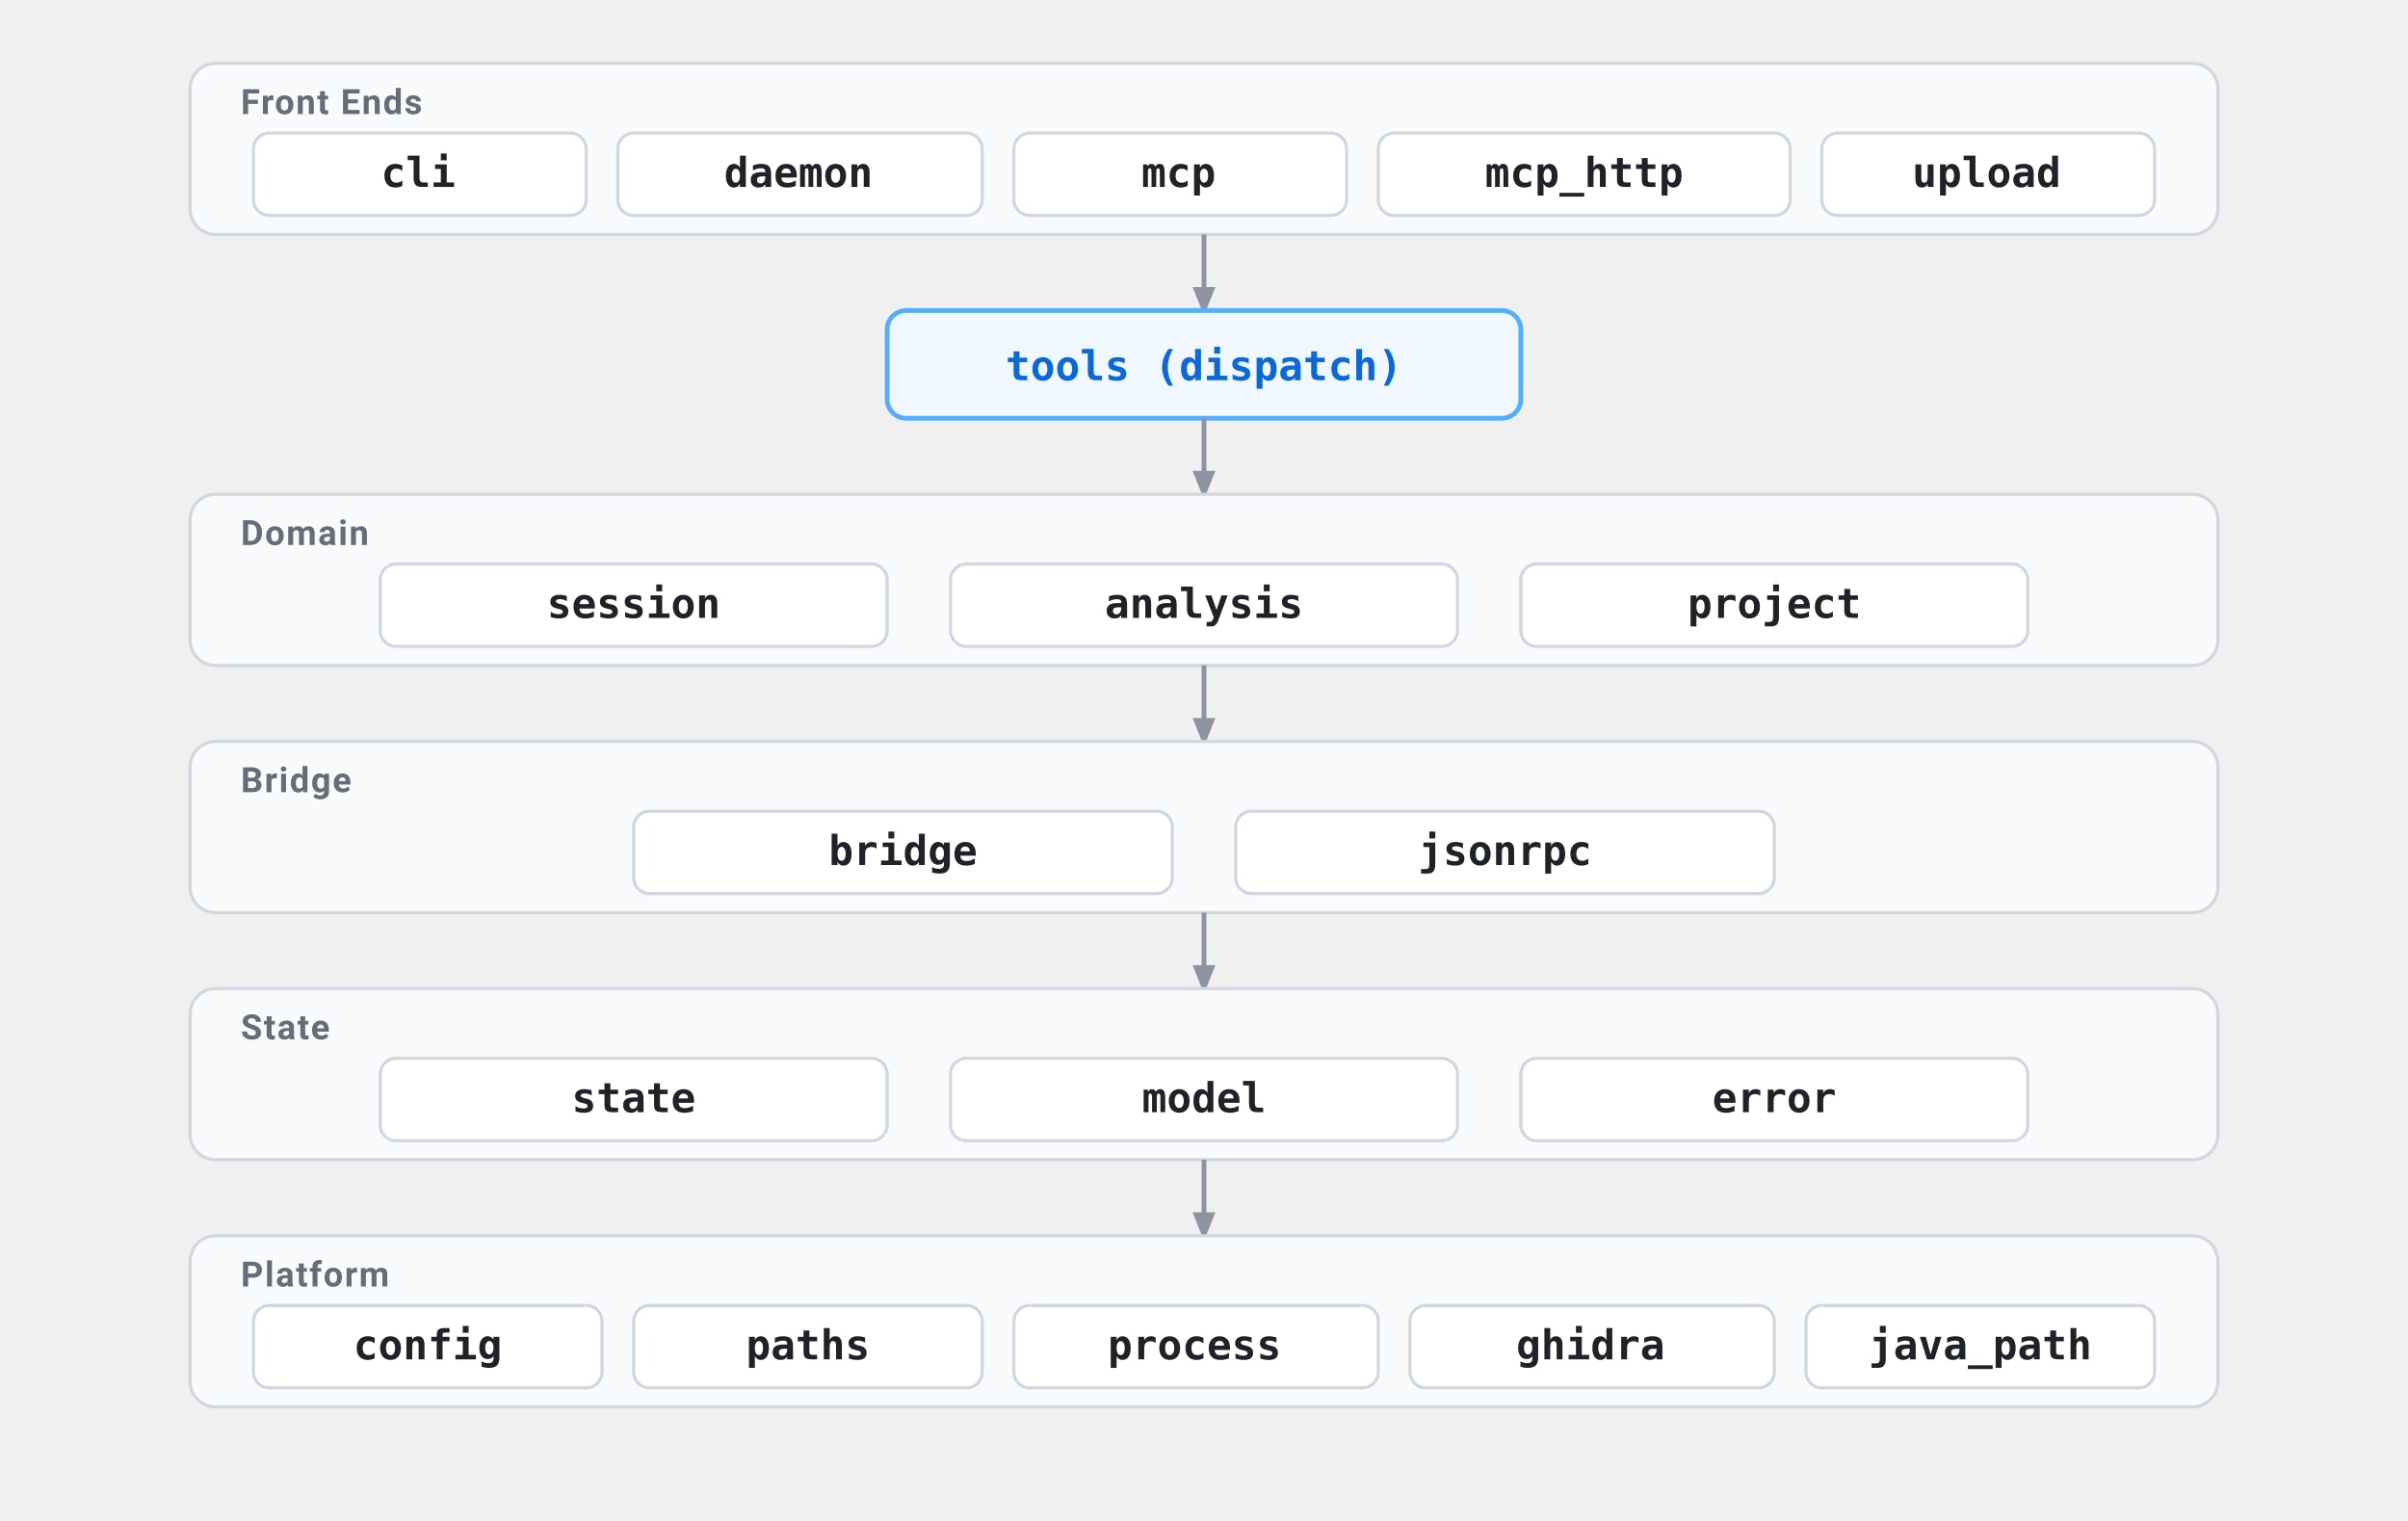
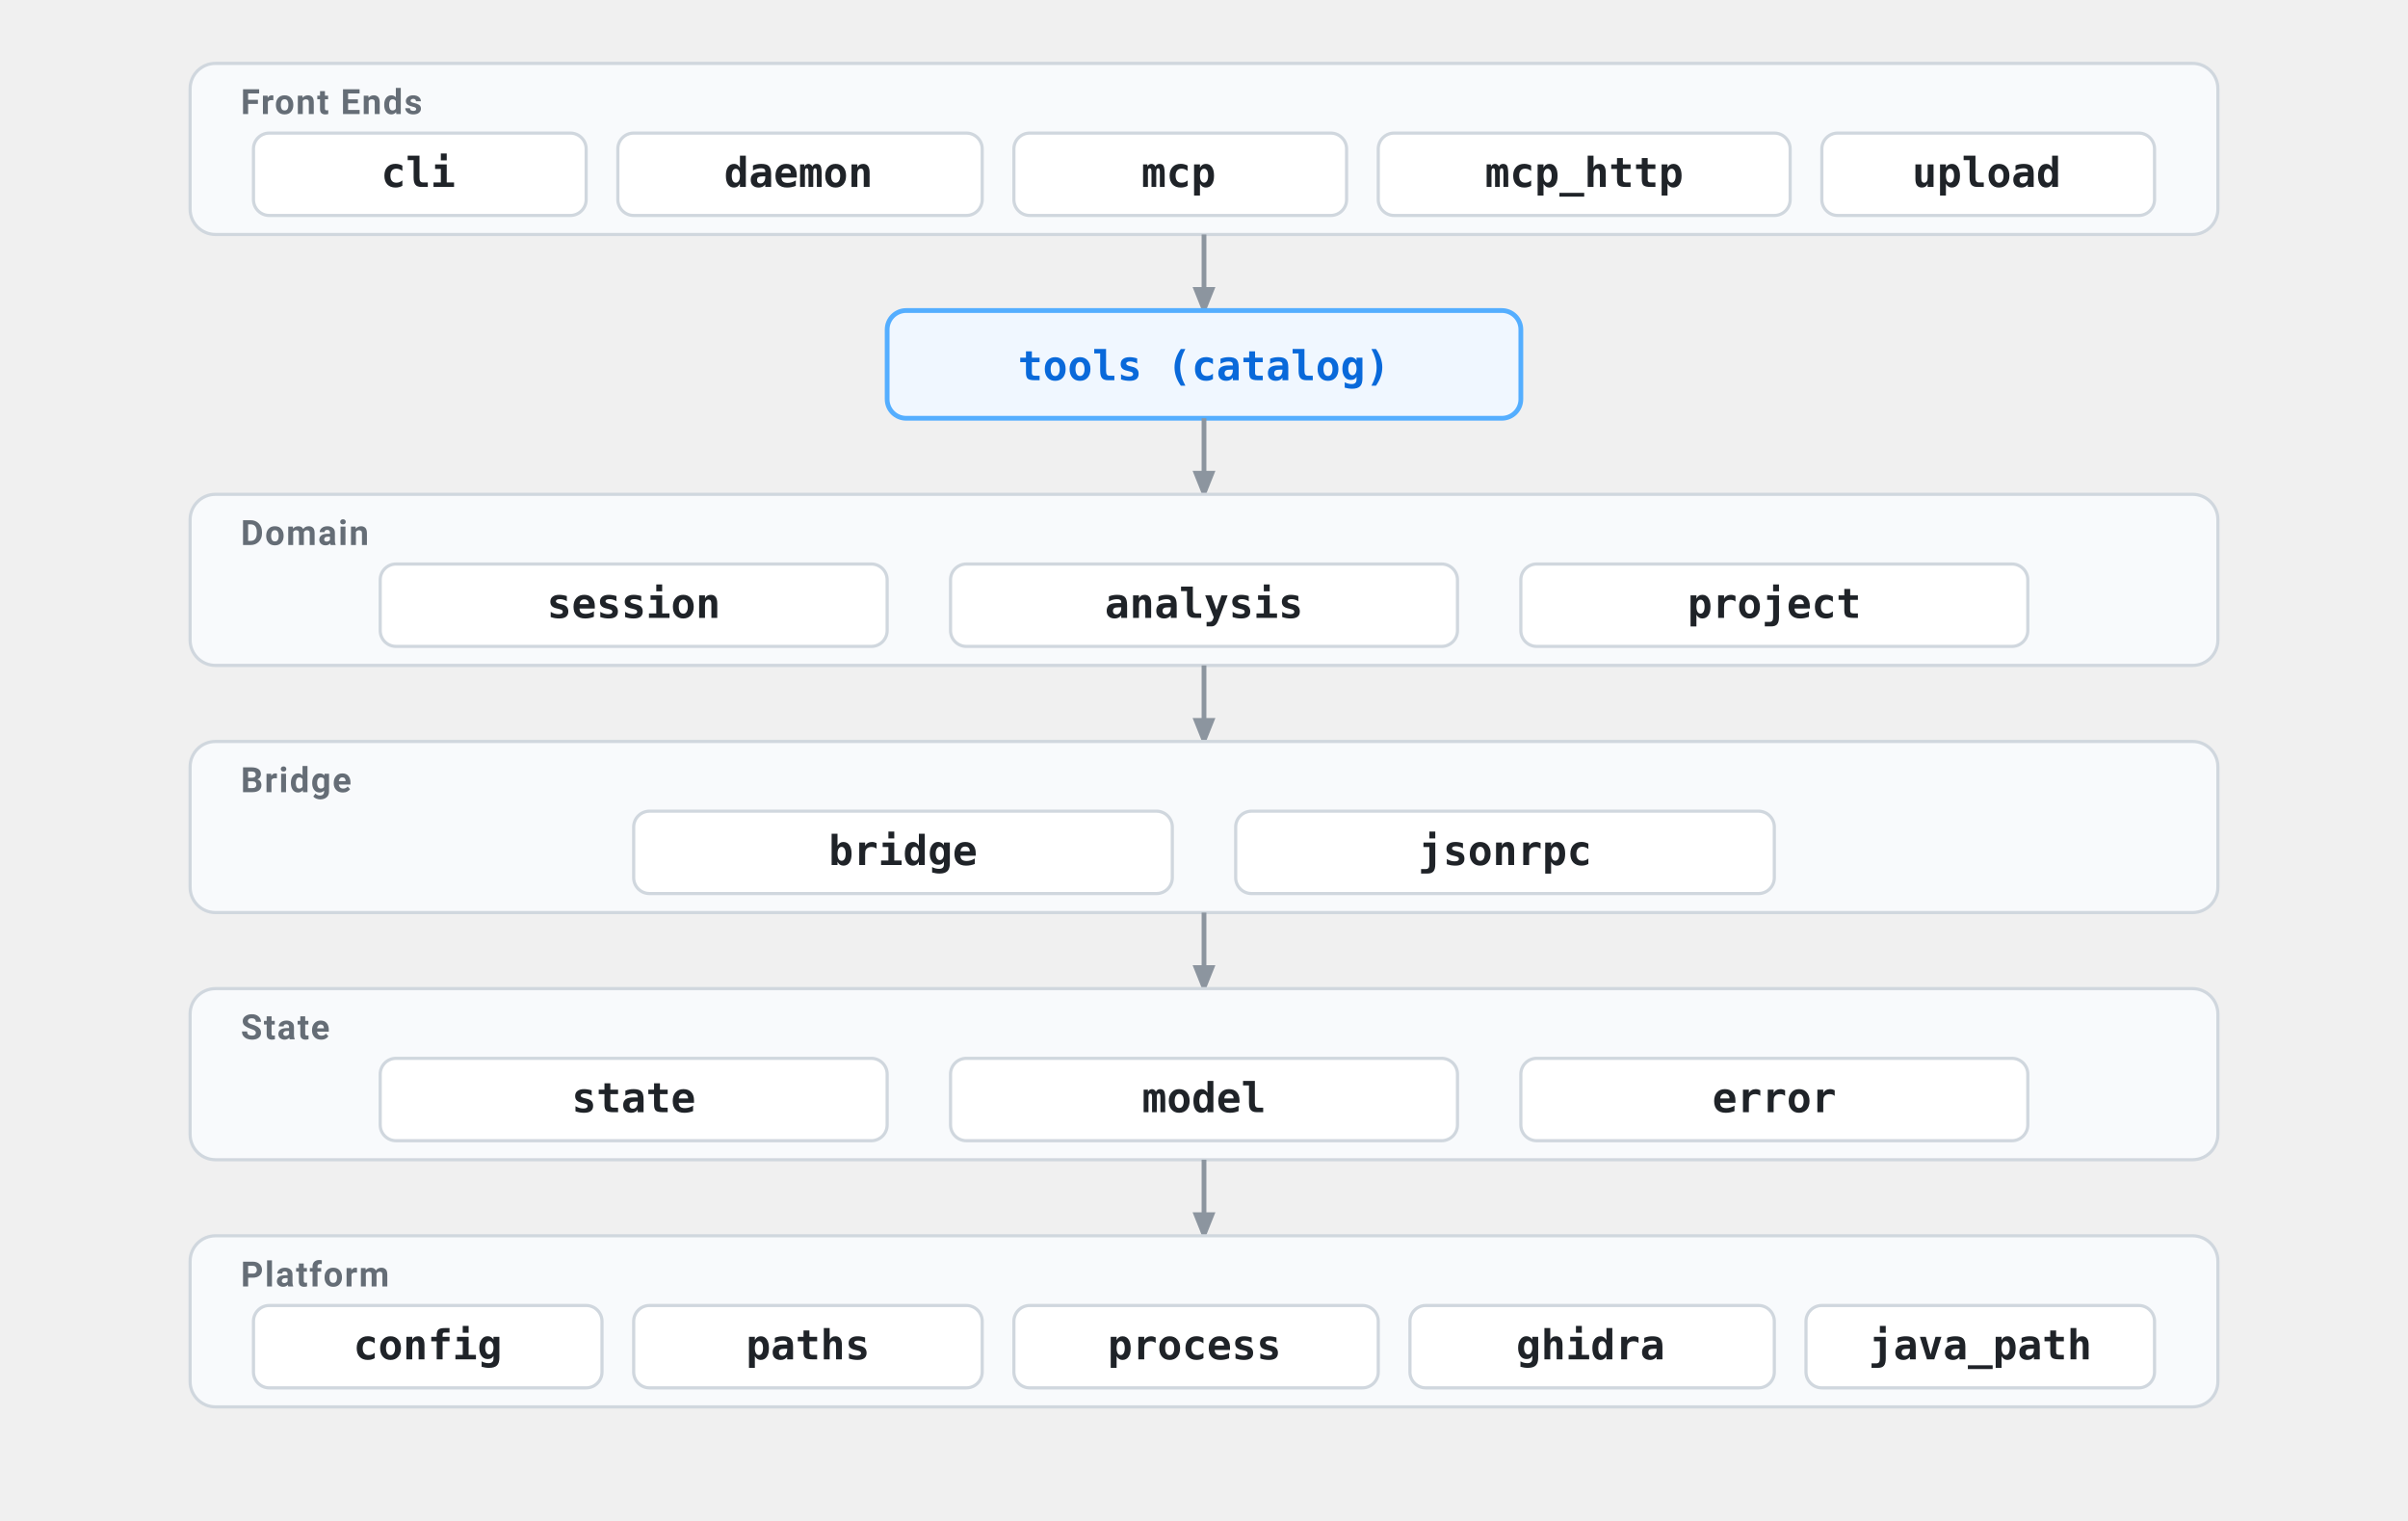
<svg xmlns="http://www.w3.org/2000/svg" viewBox="0 0 760 480" width="100%">
  <defs>
    <marker id="arr-gray" viewBox="0 0 10 10" refX="6" refY="5" markerWidth="6" markerHeight="6" orient="auto-start-reverse">
      <path d="M 0 1 L 10 5 L 0 9 z" class="marker-gray" />
    </marker>
  </defs>
  <style>
    /* Default / Light theme */
    .layer-box { fill: #f8fafc; stroke: #d0d7de; stroke-width: 1px; }
    .mod-box { fill: #ffffff; stroke: #d0d7de; stroke-width: 1px; }
    .tool-box { fill: #f0f7ff; stroke: #54aeff; stroke-width: 1.5px; }

    .layer-label { font-family: -apple-system, BlinkMacSystemFont, "Segoe UI", Roboto, sans-serif; font-size: 11px; font-weight: 600; fill: #656d76; text-transform: uppercase; letter-spacing: 0.5px; }
    .mod-label { font-family: ui-monospace, SFMono-Regular, Menlo, Monaco, Consolas, monospace; font-size: 13px; font-weight: 600; fill: #1f2328; text-anchor: middle; }
    .tool-label { font-family: ui-monospace, SFMono-Regular, Menlo, Monaco, Consolas, monospace; font-size: 13px; font-weight: 700; fill: #0969da; text-anchor: middle; }

    .arrow-line { stroke: #8c959f; stroke-width: 1.5px; fill: none; marker-end: url(#arr-gray); }
    .marker-gray { fill: #8c959f; }

    /* Dark theme */
    @media (prefers-color-scheme: dark) {
      .layer-box { fill: #161b22; stroke: #30363d; }
      .mod-box { fill: #0d1117; stroke: #30363d; }
      .tool-box { fill: #0d213a; stroke: #1f6feb; }

      .layer-label { fill: #8b949e; }
      .mod-label { fill: #f0f6fc; }
      .tool-label { fill: #58a6ff; }

      .arrow-line { stroke: #6e7681; }
      .marker-gray { fill: #6e7681; }
    }
  </style>
  <g transform="translate(60, 20)">
    <rect width="640" height="54" rx="8" class="layer-box" />
    <text x="16" y="16" class="layer-label">Front Ends</text>
    <rect x="20" y="22" width="105" height="26" rx="5" class="mod-box" />
    <text x="72" y="39" class="mod-label">cli</text>
    <rect x="135" y="22" width="115" height="26" rx="5" class="mod-box" />
    <text x="192" y="39" class="mod-label">daemon</text>
    <rect x="260" y="22" width="105" height="26" rx="5" class="mod-box" />
    <text x="312" y="39" class="mod-label">mcp</text>
    <rect x="375" y="22" width="130" height="26" rx="5" class="mod-box" />
    <text x="440" y="39" class="mod-label">mcp_http</text>
    <rect x="515" y="22" width="105" height="26" rx="5" class="mod-box" />
    <text x="567" y="39" class="mod-label">upload</text>
  </g>
  <path d="M 380 74 L 380 96" class="arrow-line" />
  <g transform="translate(60, 98)">
    <rect x="220" y="0" width="200" height="34" rx="6" class="tool-box" />
-     <text x="320" y="22" class="tool-label">tools (dispatch)</text>
+     <text x="320" y="22" class="tool-label">tools (catalog)</text>
  </g>
  <path d="M 380 132 L 380 154" class="arrow-line" />
  <g transform="translate(60, 156)">
    <rect width="640" height="54" rx="8" class="layer-box" />
    <text x="16" y="16" class="layer-label">Domain</text>
    <rect x="60" y="22" width="160" height="26" rx="5" class="mod-box" />
    <text x="140" y="39" class="mod-label">session</text>
    <rect x="240" y="22" width="160" height="26" rx="5" class="mod-box" />
    <text x="320" y="39" class="mod-label">analysis</text>
    <rect x="420" y="22" width="160" height="26" rx="5" class="mod-box" />
    <text x="500" y="39" class="mod-label">project</text>
  </g>
  <path d="M 380 210 L 380 232" class="arrow-line" />
  <g transform="translate(60, 234)">
    <rect width="640" height="54" rx="8" class="layer-box" />
    <text x="16" y="16" class="layer-label">Bridge</text>
    <rect x="140" y="22" width="170" height="26" rx="5" class="mod-box" />
    <text x="225" y="39" class="mod-label">bridge</text>
    <rect x="330" y="22" width="170" height="26" rx="5" class="mod-box" />
    <text x="415" y="39" class="mod-label">jsonrpc</text>
  </g>
  <path d="M 380 288 L 380 310" class="arrow-line" />
  <g transform="translate(60, 312)">
    <rect width="640" height="54" rx="8" class="layer-box" />
    <text x="16" y="16" class="layer-label">State</text>
    <rect x="60" y="22" width="160" height="26" rx="5" class="mod-box" />
    <text x="140" y="39" class="mod-label">state</text>
    <rect x="240" y="22" width="160" height="26" rx="5" class="mod-box" />
    <text x="320" y="39" class="mod-label">model</text>
    <rect x="420" y="22" width="160" height="26" rx="5" class="mod-box" />
    <text x="500" y="39" class="mod-label">error</text>
  </g>
  <path d="M 380 366 L 380 388" class="arrow-line" />
  <g transform="translate(60, 390)">
    <rect width="640" height="54" rx="8" class="layer-box" />
    <text x="16" y="16" class="layer-label">Platform</text>
    <rect x="20" y="22" width="110" height="26" rx="5" class="mod-box" />
    <text x="75" y="39" class="mod-label">config</text>
    <rect x="140" y="22" width="110" height="26" rx="5" class="mod-box" />
    <text x="195" y="39" class="mod-label">paths</text>
    <rect x="260" y="22" width="115" height="26" rx="5" class="mod-box" />
    <text x="317" y="39" class="mod-label">process</text>
    <rect x="385" y="22" width="115" height="26" rx="5" class="mod-box" />
    <text x="442" y="39" class="mod-label">ghidra</text>
    <rect x="510" y="22" width="110" height="26" rx="5" class="mod-box" />
    <text x="565" y="39" class="mod-label">java_path</text>
  </g>
</svg>
